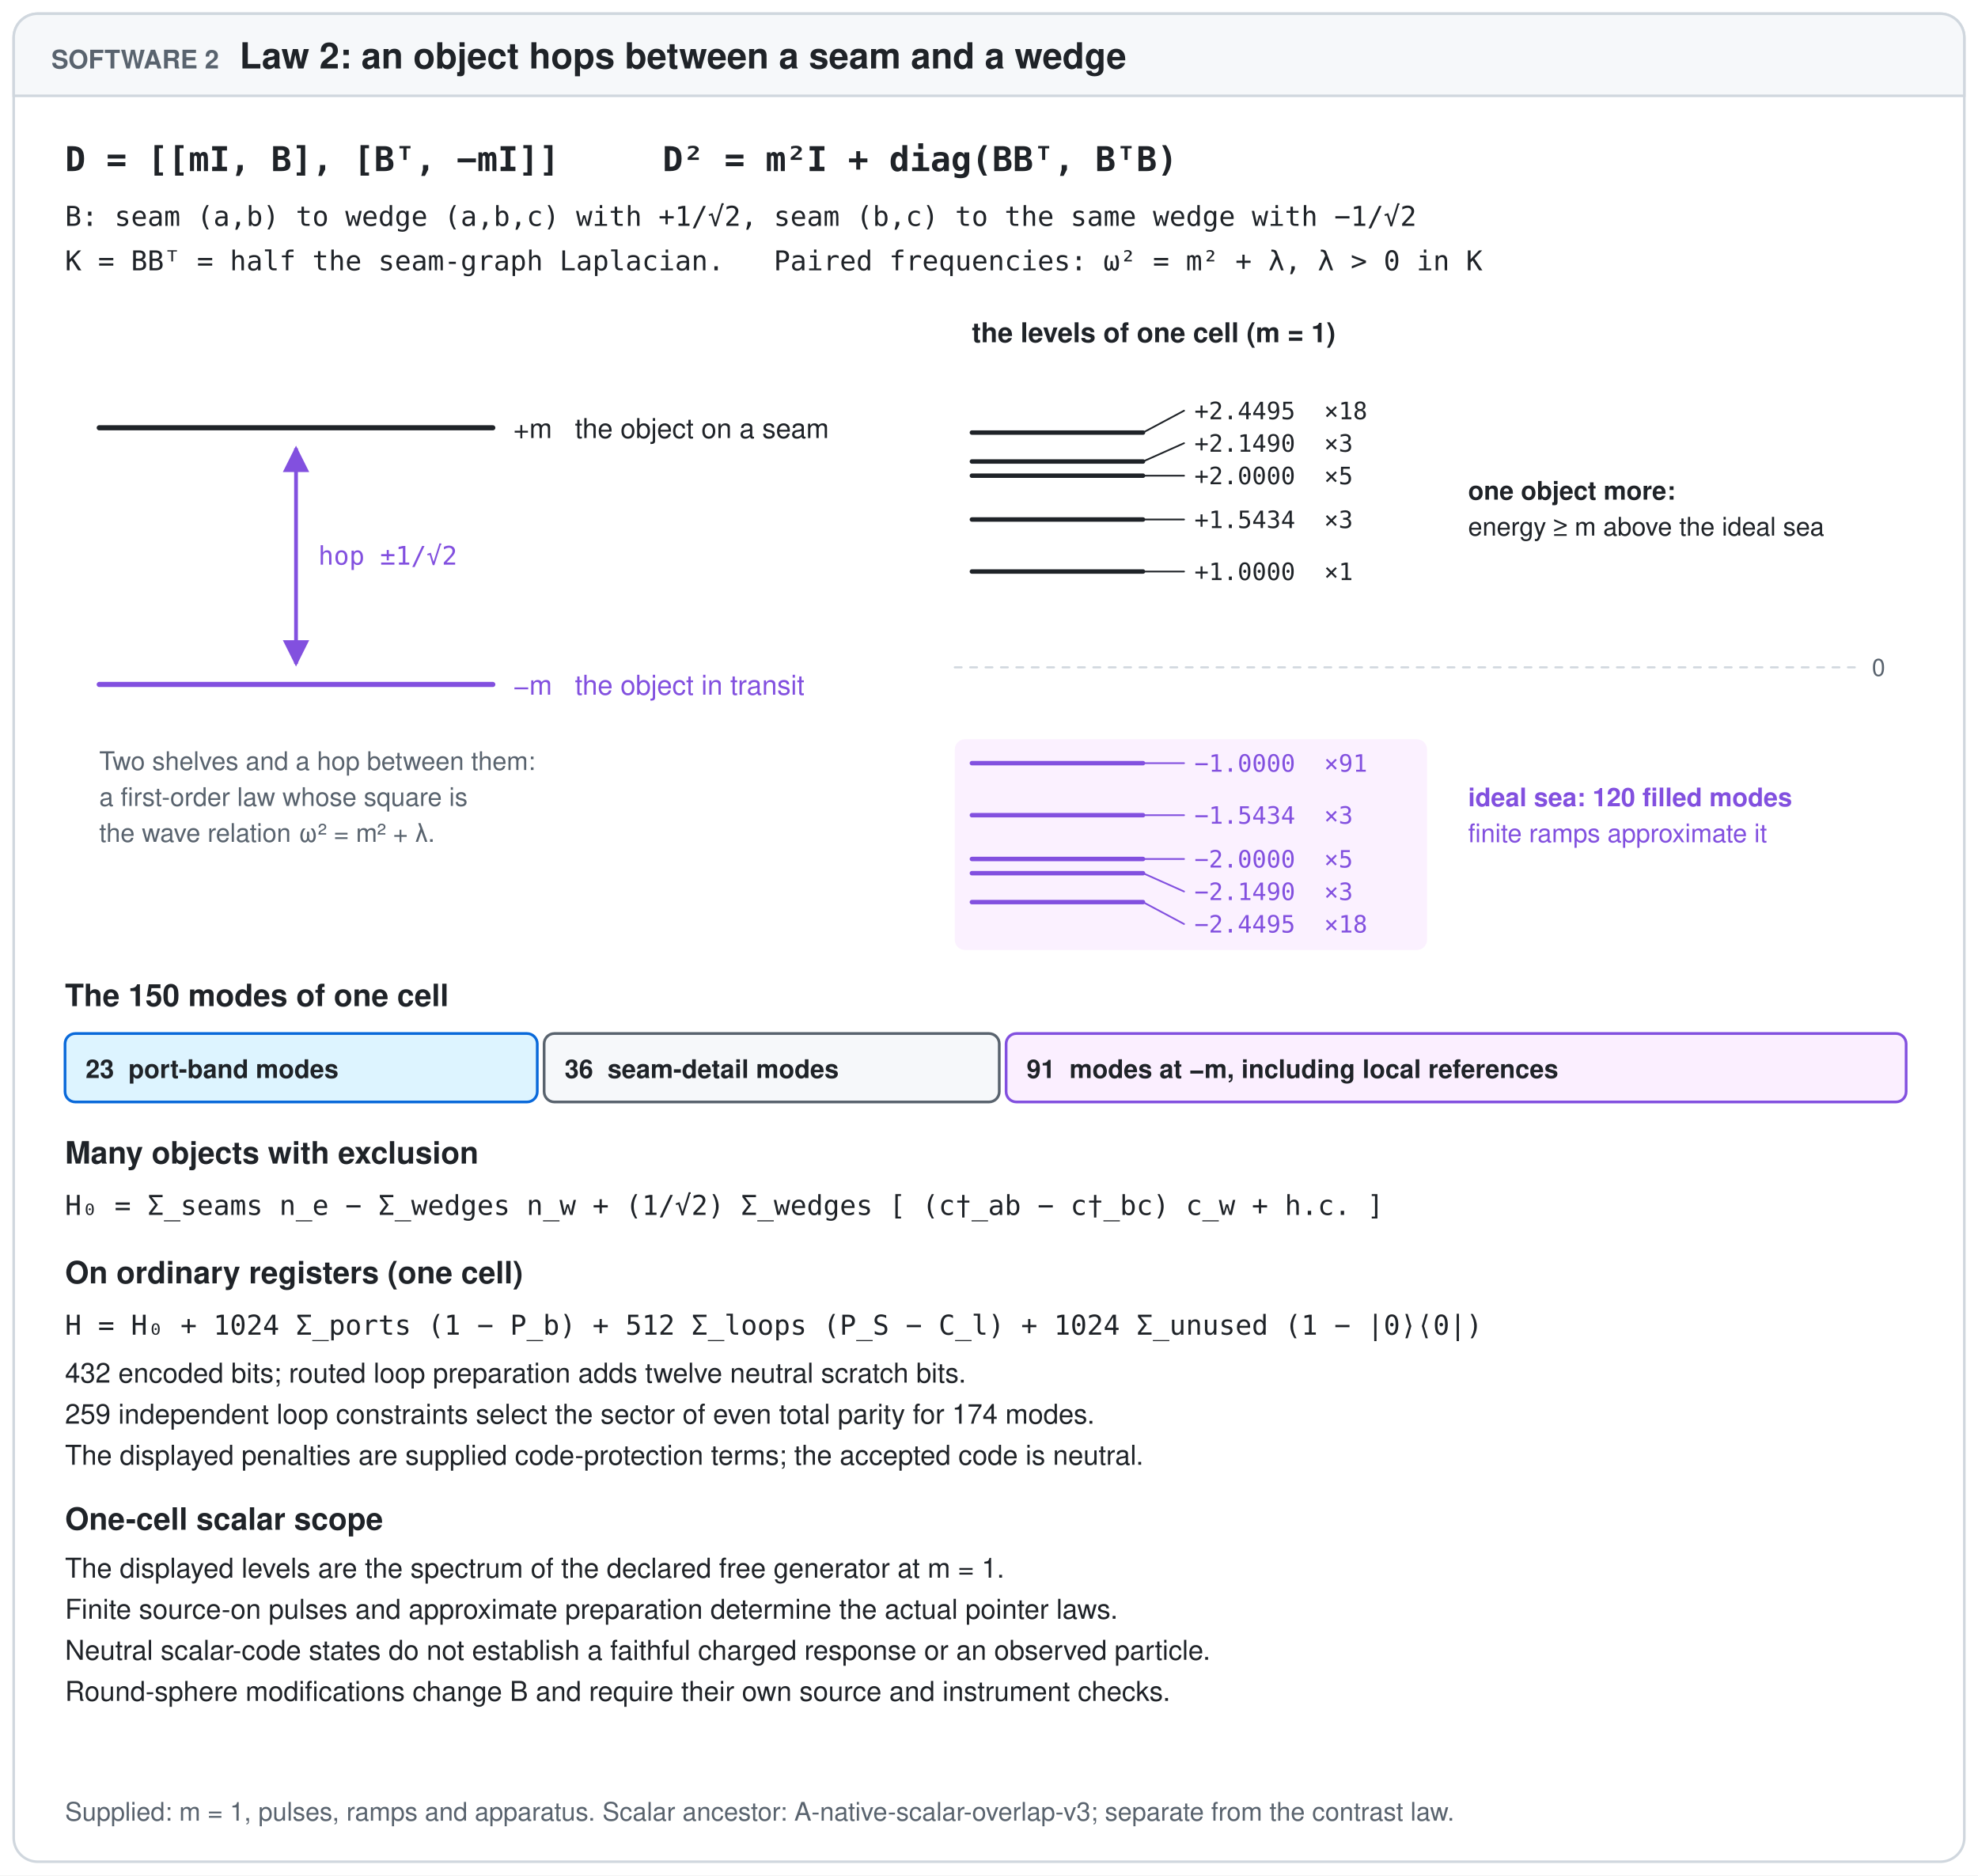
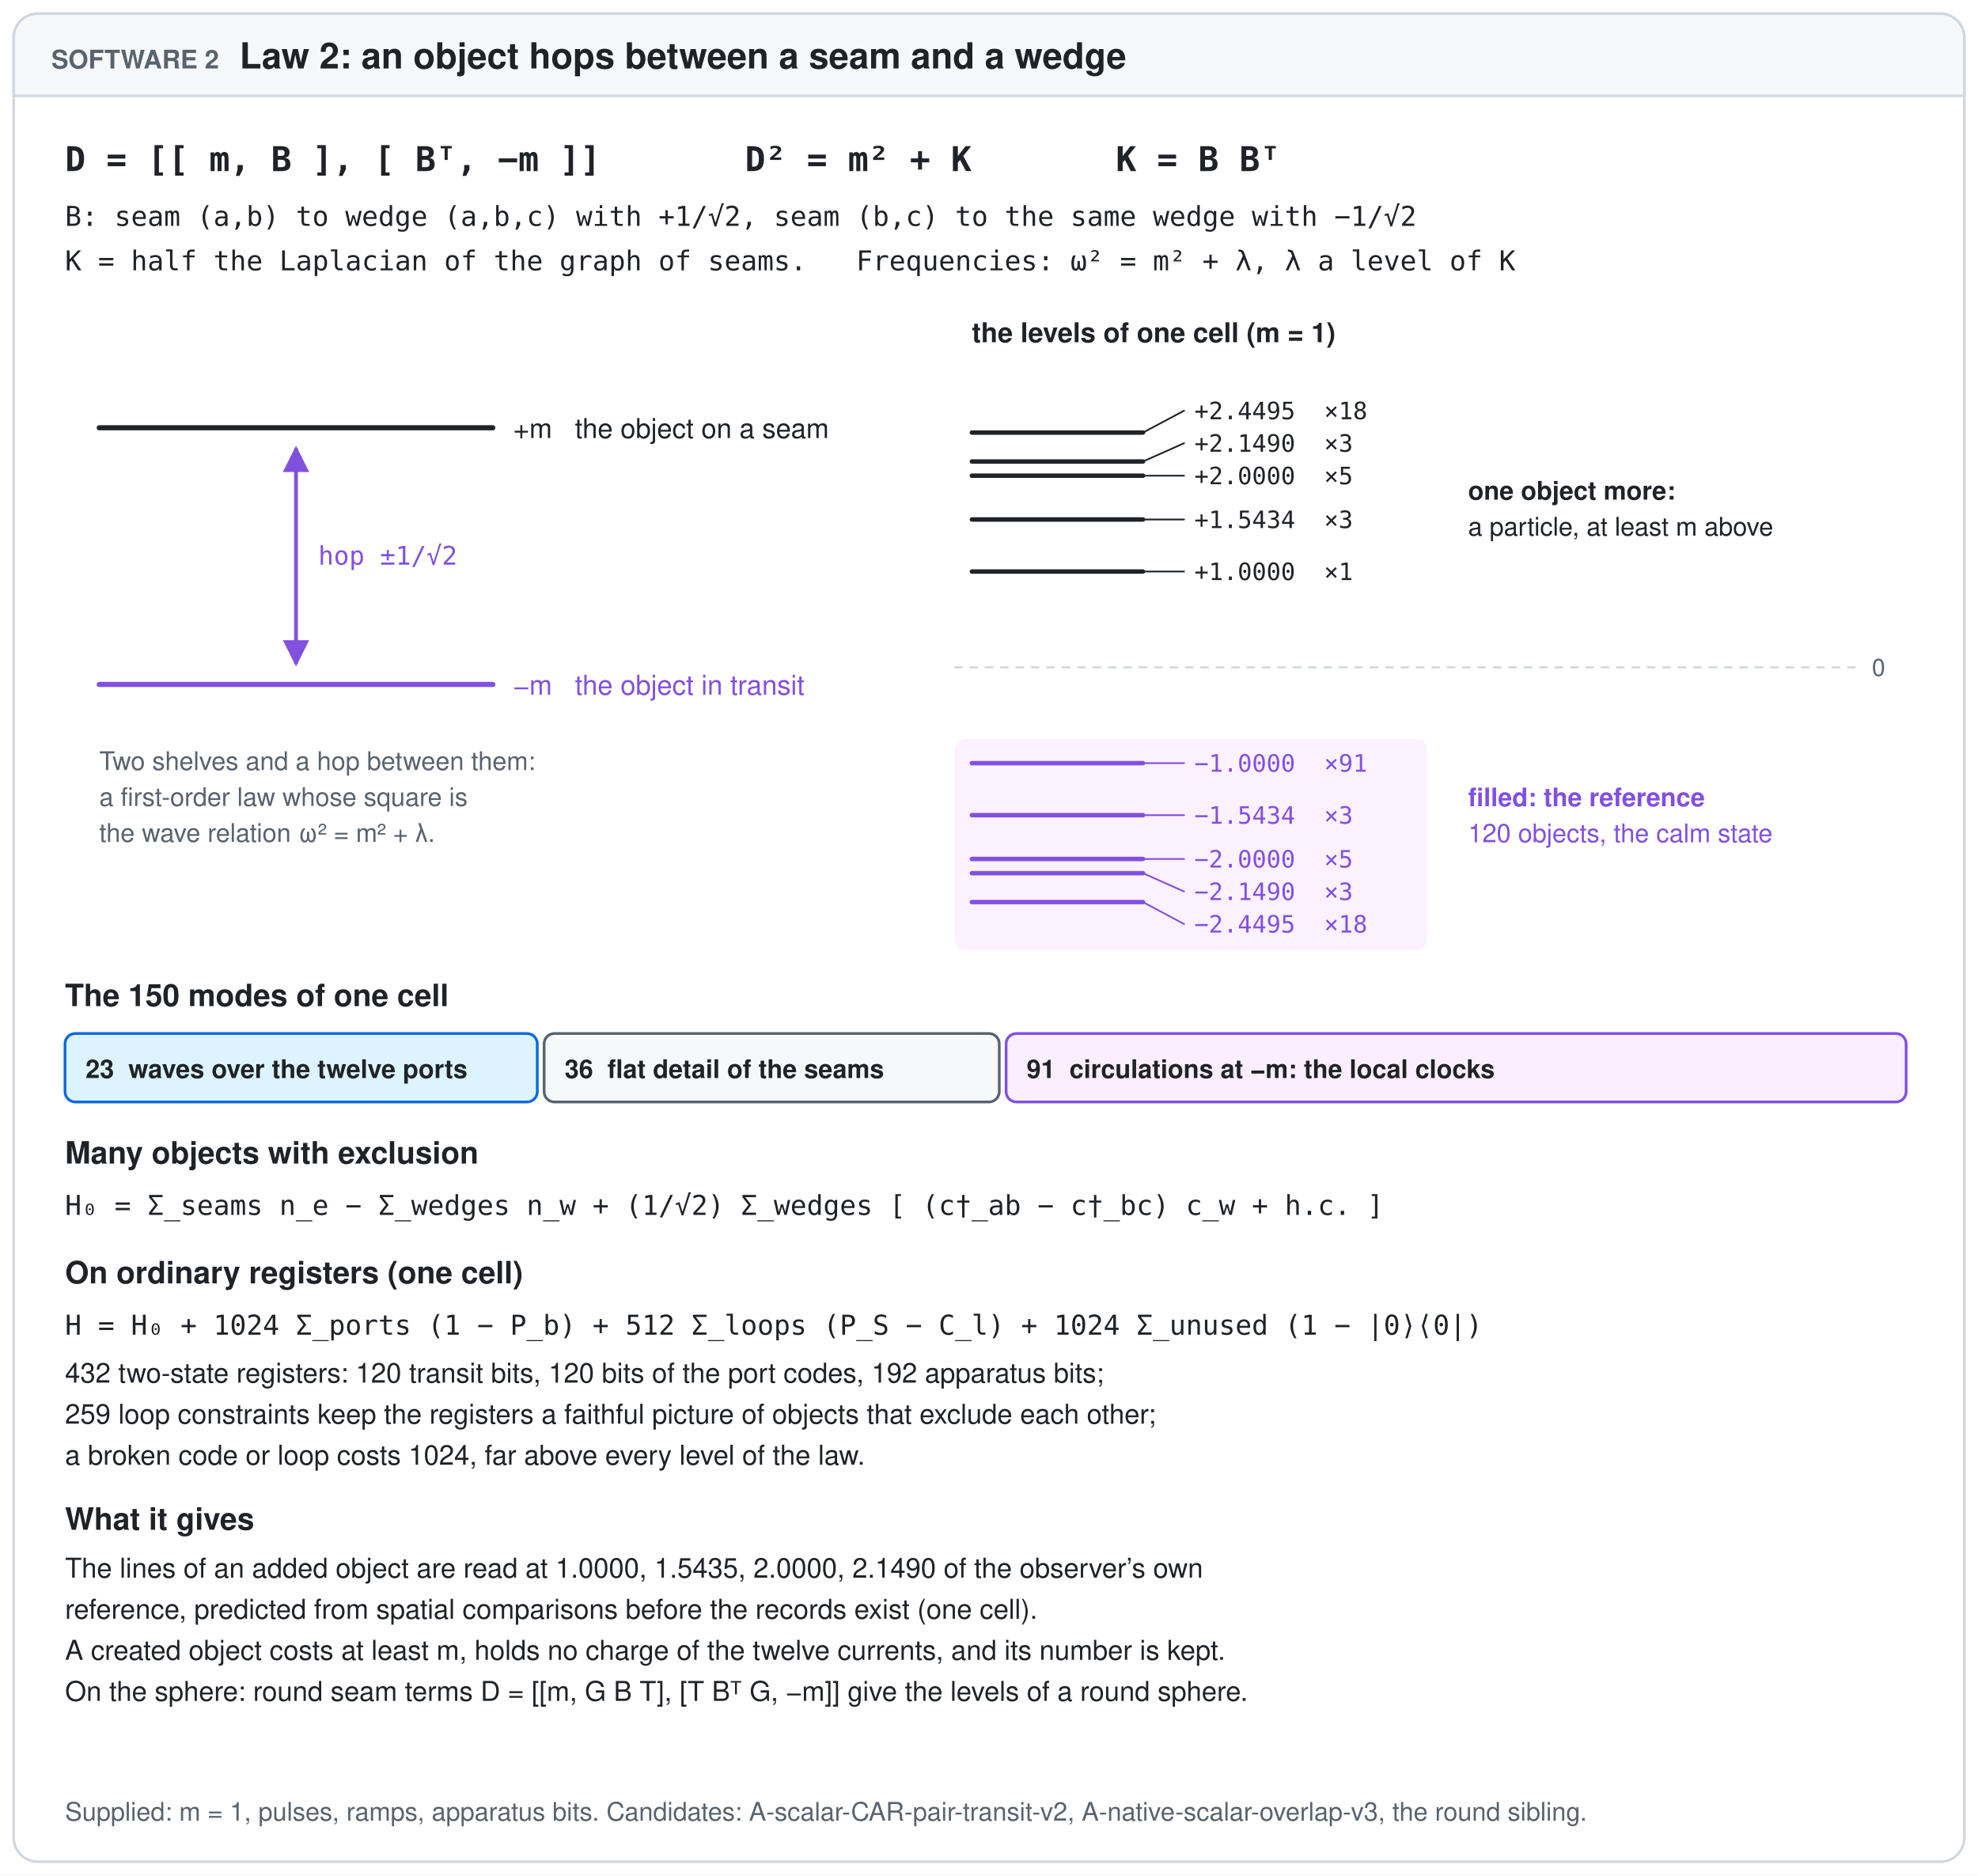
<svg xmlns="http://www.w3.org/2000/svg" viewBox="1212 2344 1156 1096" width="1156" height="1096" role="img" aria-label="law2">
  <defs>
    <marker id="ah-1f2328" viewBox="0 0 10 10" refX="9" refY="5" markerWidth="7" markerHeight="7" orient="auto">
      <path d="M0,0 L10,5 L0,10 z" fill="#1f2328" />
    </marker>
    <marker id="as-1f2328" viewBox="0 0 10 10" refX="1" refY="5" markerWidth="7" markerHeight="7" orient="auto">
      <path d="M10,0 L0,5 L10,10 z" fill="#1f2328" />
    </marker>
    <marker id="ah-0969da" viewBox="0 0 10 10" refX="9" refY="5" markerWidth="7" markerHeight="7" orient="auto">
      <path d="M0,0 L10,5 L0,10 z" fill="#0969da" />
    </marker>
    <marker id="as-0969da" viewBox="0 0 10 10" refX="1" refY="5" markerWidth="7" markerHeight="7" orient="auto">
      <path d="M10,0 L0,5 L10,10 z" fill="#0969da" />
    </marker>
    <marker id="ah-bc4c00" viewBox="0 0 10 10" refX="9" refY="5" markerWidth="7" markerHeight="7" orient="auto">
      <path d="M0,0 L10,5 L0,10 z" fill="#bc4c00" />
    </marker>
    <marker id="as-bc4c00" viewBox="0 0 10 10" refX="1" refY="5" markerWidth="7" markerHeight="7" orient="auto">
      <path d="M10,0 L0,5 L10,10 z" fill="#bc4c00" />
    </marker>
    <marker id="ah-8250df" viewBox="0 0 10 10" refX="9" refY="5" markerWidth="7" markerHeight="7" orient="auto">
      <path d="M0,0 L10,5 L0,10 z" fill="#8250df" />
    </marker>
    <marker id="as-8250df" viewBox="0 0 10 10" refX="1" refY="5" markerWidth="7" markerHeight="7" orient="auto">
      <path d="M10,0 L0,5 L10,10 z" fill="#8250df" />
    </marker>
    <marker id="ah-1a7f37" viewBox="0 0 10 10" refX="9" refY="5" markerWidth="7" markerHeight="7" orient="auto">
      <path d="M0,0 L10,5 L0,10 z" fill="#1a7f37" />
    </marker>
    <marker id="as-1a7f37" viewBox="0 0 10 10" refX="1" refY="5" markerWidth="7" markerHeight="7" orient="auto">
      <path d="M10,0 L0,5 L10,10 z" fill="#1a7f37" />
    </marker>
    <marker id="ah-9a6700" viewBox="0 0 10 10" refX="9" refY="5" markerWidth="7" markerHeight="7" orient="auto">
      <path d="M0,0 L10,5 L0,10 z" fill="#9a6700" />
    </marker>
    <marker id="as-9a6700" viewBox="0 0 10 10" refX="1" refY="5" markerWidth="7" markerHeight="7" orient="auto">
      <path d="M10,0 L0,5 L10,10 z" fill="#9a6700" />
    </marker>
    <marker id="ah-59636e" viewBox="0 0 10 10" refX="9" refY="5" markerWidth="7" markerHeight="7" orient="auto">
      <path d="M0,0 L10,5 L0,10 z" fill="#59636e" />
    </marker>
    <marker id="as-59636e" viewBox="0 0 10 10" refX="1" refY="5" markerWidth="7" markerHeight="7" orient="auto">
      <path d="M10,0 L0,5 L10,10 z" fill="#59636e" />
    </marker>
  </defs>
  <rect x="1212" y="2344" width="1156" height="1096" fill="#ffffff" />
  <rect x="1220.0" y="2352.0" width="1140.0" height="1080.0" rx="14.0" fill="#ffffff" stroke="#d0d7de" stroke-width="1.50" />
  <path d="M1234.0,2352.0 h1112.0 a14,14 0 0 1 14,14 v34 h-1140.0 v-34 a14,14 0 0 1 14,-14 z" fill="#f6f8fa" stroke="#d0d7de" stroke-width="1.5" />
  <text xml:space="preserve" x="1242.0" y="2384.0" font-family="Helvetica, Arial, sans-serif" font-size="15" fill="#59636e" text-anchor="start" font-weight="bold">SOFTWARE 2</text>
  <text xml:space="preserve" x="1352.0" y="2384.0" font-family="Helvetica, Arial, sans-serif" font-size="21" fill="#1f2328" text-anchor="start" font-weight="bold">Law 2: an object hops between a seam and a wedge</text>
-   <text xml:space="preserve" x="1250.0" y="2444.0" font-family="Menlo, Consolas, DejaVu Sans Mono, monospace" font-size="20" fill="#1f2328" text-anchor="start" font-weight="bold">D = [[mI, B], [Bᵀ, −mI]]     D² = m²I + diag(BBᵀ, BᵀB)</text>
+   <text xml:space="preserve" x="1250.0" y="2444.0" font-family="Menlo, Consolas, DejaVu Sans Mono, monospace" font-size="20" fill="#1f2328" text-anchor="start" font-weight="bold">D = [[ m, B ], [ Bᵀ, −m ]]       D² = m² + K       K = B Bᵀ</text>
  <text xml:space="preserve" x="1250.0" y="2476.0" font-family="Menlo, Consolas, DejaVu Sans Mono, monospace" font-size="16" fill="#1f2328" text-anchor="start" font-weight="normal">B: seam (a,b) to wedge (a,b,c) with +1/√2, seam (b,c) to the same wedge with −1/√2</text>
-   <text xml:space="preserve" x="1250.0" y="2502.0" font-family="Menlo, Consolas, DejaVu Sans Mono, monospace" font-size="16" fill="#1f2328" text-anchor="start" font-weight="normal">K = BBᵀ = half the seam-graph Laplacian.   Paired frequencies: ω² = m² + λ, λ &gt; 0 in K</text>
+   <text xml:space="preserve" x="1250.0" y="2502.0" font-family="Menlo, Consolas, DejaVu Sans Mono, monospace" font-size="16" fill="#1f2328" text-anchor="start" font-weight="normal">K = half the Laplacian of the graph of seams.   Frequencies: ω² = m² + λ, λ a level of K</text>
  <line x1="1270.0" y1="2594.0" x2="1500.0" y2="2594.0" stroke="#1f2328" stroke-width="3.00" stroke-linecap="round" />
  <text xml:space="preserve" x="1512.0" y="2600.0" font-family="Helvetica, Arial, sans-serif" font-size="16" fill="#1f2328" text-anchor="start" font-weight="normal">+m   the object on a seam</text>
  <line x1="1270.0" y1="2744.0" x2="1500.0" y2="2744.0" stroke="#8250df" stroke-width="3.00" stroke-linecap="round" />
  <text xml:space="preserve" x="1512.0" y="2750.0" font-family="Helvetica, Arial, sans-serif" font-size="16" fill="#8250df" text-anchor="start" font-weight="normal">−m   the object in transit</text>
  <line x1="1385.0" y1="2606.0" x2="1385.0" y2="2732.0" stroke="#8250df" stroke-width="2.20" marker-end="url(#ah-8250df)" marker-start="url(#as-8250df)" />
  <text xml:space="preserve" x="1398.0" y="2674.0" font-family="Menlo, Consolas, DejaVu Sans Mono, monospace" font-size="15" fill="#8250df" text-anchor="start" font-weight="normal">hop ±1/√2</text>
  <text xml:space="preserve" x="1270.0" y="2794.0" font-family="Helvetica, Arial, sans-serif" font-size="15" fill="#59636e" text-anchor="start" font-weight="normal">Two shelves and a hop between them:</text>
  <text xml:space="preserve" x="1270.0" y="2815.0" font-family="Helvetica, Arial, sans-serif" font-size="15" fill="#59636e" text-anchor="start" font-weight="normal">a first-order law whose square is</text>
  <text xml:space="preserve" x="1270.0" y="2836.0" font-family="Helvetica, Arial, sans-serif" font-size="15" fill="#59636e" text-anchor="start" font-weight="normal">the wave relation ω² = m² + λ.</text>
  <text xml:space="preserve" x="1780.0" y="2544.0" font-family="Helvetica, Arial, sans-serif" font-size="16" fill="#1f2328" text-anchor="start" font-weight="bold">the levels of one cell (m = 1)</text>
  <rect x="1770.0" y="2776.0" width="276.0" height="123.2" rx="6.0" fill="#fbefff" stroke="none" stroke-width="0.00" opacity="0.90" />
  <line x1="1770.0" y1="2734.0" x2="2300.0" y2="2734.0" stroke="#d0d7de" stroke-width="1.20" stroke-linecap="round" stroke-dasharray="4 5" />
  <text xml:space="preserve" x="2306.0" y="2739.0" font-family="Helvetica, Arial, sans-serif" font-size="14" fill="#59636e" text-anchor="start" font-weight="normal">0</text>
  <line x1="1780.0" y1="2678.0" x2="1880.0" y2="2678.0" stroke="#1f2328" stroke-width="2.60" stroke-linecap="round" />
  <line x1="1880.0" y1="2678.0" x2="1904.0" y2="2678.0" stroke="#1f2328" stroke-width="1.00" stroke-linecap="round" />
  <text xml:space="preserve" x="1910.0" y="2683.0" font-family="Menlo, Consolas, DejaVu Sans Mono, monospace" font-size="14" fill="#1f2328" text-anchor="start" font-weight="normal">+1.0000  ×1</text>
  <line x1="1780.0" y1="2647.6" x2="1880.0" y2="2647.6" stroke="#1f2328" stroke-width="2.60" stroke-linecap="round" />
  <line x1="1880.0" y1="2647.6" x2="1904.0" y2="2647.6" stroke="#1f2328" stroke-width="1.00" stroke-linecap="round" />
  <text xml:space="preserve" x="1910.0" y="2652.6" font-family="Menlo, Consolas, DejaVu Sans Mono, monospace" font-size="14" fill="#1f2328" text-anchor="start" font-weight="normal">+1.5434  ×3</text>
  <line x1="1780.0" y1="2622.0" x2="1880.0" y2="2622.0" stroke="#1f2328" stroke-width="2.60" stroke-linecap="round" />
  <line x1="1880.0" y1="2622.0" x2="1904.0" y2="2622.0" stroke="#1f2328" stroke-width="1.00" stroke-linecap="round" />
  <text xml:space="preserve" x="1910.0" y="2627.0" font-family="Menlo, Consolas, DejaVu Sans Mono, monospace" font-size="14" fill="#1f2328" text-anchor="start" font-weight="normal">+2.0000  ×5</text>
  <line x1="1780.0" y1="2613.7" x2="1880.0" y2="2613.7" stroke="#1f2328" stroke-width="2.60" stroke-linecap="round" />
  <line x1="1880.0" y1="2613.7" x2="1904.0" y2="2603.0" stroke="#1f2328" stroke-width="1.00" stroke-linecap="round" />
  <text xml:space="preserve" x="1910.0" y="2608.0" font-family="Menlo, Consolas, DejaVu Sans Mono, monospace" font-size="14" fill="#1f2328" text-anchor="start" font-weight="normal">+2.1490  ×3</text>
  <line x1="1780.0" y1="2596.8" x2="1880.0" y2="2596.8" stroke="#1f2328" stroke-width="2.60" stroke-linecap="round" />
  <line x1="1880.0" y1="2596.8" x2="1904.0" y2="2584.0" stroke="#1f2328" stroke-width="1.00" stroke-linecap="round" />
  <text xml:space="preserve" x="1910.0" y="2589.0" font-family="Menlo, Consolas, DejaVu Sans Mono, monospace" font-size="14" fill="#1f2328" text-anchor="start" font-weight="normal">+2.4495  ×18</text>
  <line x1="1780.0" y1="2790.0" x2="1880.0" y2="2790.0" stroke="#8250df" stroke-width="2.60" stroke-linecap="round" />
  <line x1="1880.0" y1="2790.0" x2="1904.0" y2="2790.0" stroke="#8250df" stroke-width="1.00" stroke-linecap="round" />
  <text xml:space="preserve" x="1910.0" y="2795.0" font-family="Menlo, Consolas, DejaVu Sans Mono, monospace" font-size="14" fill="#8250df" text-anchor="start" font-weight="normal">−1.0000  ×91</text>
  <line x1="1780.0" y1="2820.4" x2="1880.0" y2="2820.4" stroke="#8250df" stroke-width="2.60" stroke-linecap="round" />
  <line x1="1880.0" y1="2820.4" x2="1904.0" y2="2820.4" stroke="#8250df" stroke-width="1.00" stroke-linecap="round" />
  <text xml:space="preserve" x="1910.0" y="2825.4" font-family="Menlo, Consolas, DejaVu Sans Mono, monospace" font-size="14" fill="#8250df" text-anchor="start" font-weight="normal">−1.5434  ×3</text>
  <line x1="1780.0" y1="2846.0" x2="1880.0" y2="2846.0" stroke="#8250df" stroke-width="2.60" stroke-linecap="round" />
  <line x1="1880.0" y1="2846.0" x2="1904.0" y2="2846.0" stroke="#8250df" stroke-width="1.00" stroke-linecap="round" />
  <text xml:space="preserve" x="1910.0" y="2851.0" font-family="Menlo, Consolas, DejaVu Sans Mono, monospace" font-size="14" fill="#8250df" text-anchor="start" font-weight="normal">−2.0000  ×5</text>
  <line x1="1780.0" y1="2854.3" x2="1880.0" y2="2854.3" stroke="#8250df" stroke-width="2.60" stroke-linecap="round" />
  <line x1="1880.0" y1="2854.3" x2="1904.0" y2="2865.0" stroke="#8250df" stroke-width="1.00" stroke-linecap="round" />
  <text xml:space="preserve" x="1910.0" y="2870.0" font-family="Menlo, Consolas, DejaVu Sans Mono, monospace" font-size="14" fill="#8250df" text-anchor="start" font-weight="normal">−2.1490  ×3</text>
  <line x1="1780.0" y1="2871.2" x2="1880.0" y2="2871.2" stroke="#8250df" stroke-width="2.60" stroke-linecap="round" />
  <line x1="1880.0" y1="2871.2" x2="1904.0" y2="2884.0" stroke="#8250df" stroke-width="1.00" stroke-linecap="round" />
  <text xml:space="preserve" x="1910.0" y="2889.0" font-family="Menlo, Consolas, DejaVu Sans Mono, monospace" font-size="14" fill="#8250df" text-anchor="start" font-weight="normal">−2.4495  ×18</text>
-   <text xml:space="preserve" x="2070.0" y="2815.2" font-family="Helvetica, Arial, sans-serif" font-size="15" fill="#8250df" text-anchor="start" font-weight="bold">ideal sea: 120 filled modes</text>
-   <text xml:space="preserve" x="2070.0" y="2836.2" font-family="Helvetica, Arial, sans-serif" font-size="15" fill="#8250df" text-anchor="start" font-weight="normal">finite ramps approximate it</text>
+   <text xml:space="preserve" x="2070.0" y="2815.2" font-family="Helvetica, Arial, sans-serif" font-size="15" fill="#8250df" text-anchor="start" font-weight="bold">filled: the reference</text>
+   <text xml:space="preserve" x="2070.0" y="2836.2" font-family="Helvetica, Arial, sans-serif" font-size="15" fill="#8250df" text-anchor="start" font-weight="normal">120 objects, the calm state</text>
  <text xml:space="preserve" x="2070.0" y="2636.0" font-family="Helvetica, Arial, sans-serif" font-size="15" fill="#1f2328" text-anchor="start" font-weight="bold">one object more:</text>
-   <text xml:space="preserve" x="2070.0" y="2657.0" font-family="Helvetica, Arial, sans-serif" font-size="15" fill="#1f2328" text-anchor="start" font-weight="normal">energy ≥ m above the ideal sea</text>
+   <text xml:space="preserve" x="2070.0" y="2657.0" font-family="Helvetica, Arial, sans-serif" font-size="15" fill="#1f2328" text-anchor="start" font-weight="normal">a particle, at least m above</text>
  <text xml:space="preserve" x="1250.0" y="2932.0" font-family="Helvetica, Arial, sans-serif" font-size="18" fill="#1f2328" text-anchor="start" font-weight="bold">The 150 modes of one cell</text>
  <rect x="1250.0" y="2948.0" width="276.0" height="40.0" rx="6.0" fill="#ddf4ff" stroke="#0969da" stroke-width="1.60" />
-   <text xml:space="preserve" x="1262.0" y="2974.0" font-family="Helvetica, Arial, sans-serif" font-size="15" fill="#1f2328" text-anchor="start" font-weight="bold">23  port-band modes</text>
+   <text xml:space="preserve" x="1262.0" y="2974.0" font-family="Helvetica, Arial, sans-serif" font-size="15" fill="#1f2328" text-anchor="start" font-weight="bold">23  waves over the twelve ports</text>
  <rect x="1530.0" y="2948.0" width="266.0" height="40.0" rx="6.0" fill="#f6f8fa" stroke="#59636e" stroke-width="1.60" />
-   <text xml:space="preserve" x="1542.0" y="2974.0" font-family="Helvetica, Arial, sans-serif" font-size="15" fill="#1f2328" text-anchor="start" font-weight="bold">36  seam-detail modes</text>
+   <text xml:space="preserve" x="1542.0" y="2974.0" font-family="Helvetica, Arial, sans-serif" font-size="15" fill="#1f2328" text-anchor="start" font-weight="bold">36  flat detail of the seams</text>
  <rect x="1800.0" y="2948.0" width="526.0" height="40.0" rx="6.0" fill="#fbefff" stroke="#8250df" stroke-width="1.60" />
-   <text xml:space="preserve" x="1812.0" y="2974.0" font-family="Helvetica, Arial, sans-serif" font-size="15" fill="#1f2328" text-anchor="start" font-weight="bold">91  modes at −m, including local references</text>
+   <text xml:space="preserve" x="1812.0" y="2974.0" font-family="Helvetica, Arial, sans-serif" font-size="15" fill="#1f2328" text-anchor="start" font-weight="bold">91  circulations at −m: the local clocks</text>
  <text xml:space="preserve" x="1250.0" y="3024.0" font-family="Helvetica, Arial, sans-serif" font-size="18" fill="#1f2328" text-anchor="start" font-weight="bold">Many objects with exclusion</text>
  <text xml:space="preserve" x="1250.0" y="3054.0" font-family="Menlo, Consolas, DejaVu Sans Mono, monospace" font-size="16" fill="#1f2328" text-anchor="start" font-weight="normal">H₀ = Σ_seams n_e − Σ_wedges n_w + (1/√2) Σ_wedges [ (c†_ab − c†_bc) c_w + h.c. ]</text>
  <text xml:space="preserve" x="1250.0" y="3094.0" font-family="Helvetica, Arial, sans-serif" font-size="18" fill="#1f2328" text-anchor="start" font-weight="bold">On ordinary registers (one cell)</text>
  <text xml:space="preserve" x="1250.0" y="3124.0" font-family="Menlo, Consolas, DejaVu Sans Mono, monospace" font-size="16" fill="#1f2328" text-anchor="start" font-weight="normal">H = H₀ + 1024 Σ_ports (1 − P_b) + 512 Σ_loops (P_S − C_l) + 1024 Σ_unused (1 − |0⟩⟨0|)</text>
-   <text xml:space="preserve" x="1250.0" y="3152.0" font-family="Helvetica, Arial, sans-serif" font-size="16" fill="#1f2328" text-anchor="start" font-weight="normal">432 encoded bits; routed loop preparation adds twelve neutral scratch bits.</text>
-   <text xml:space="preserve" x="1250.0" y="3176.0" font-family="Helvetica, Arial, sans-serif" font-size="16" fill="#1f2328" text-anchor="start" font-weight="normal">259 independent loop constraints select the sector of even total parity for 174 modes.</text>
-   <text xml:space="preserve" x="1250.0" y="3200.0" font-family="Helvetica, Arial, sans-serif" font-size="16" fill="#1f2328" text-anchor="start" font-weight="normal">The displayed penalties are supplied code-protection terms; the accepted code is neutral.</text>
-   <text xml:space="preserve" x="1250.0" y="3238.0" font-family="Helvetica, Arial, sans-serif" font-size="18" fill="#1f2328" text-anchor="start" font-weight="bold">One-cell scalar scope</text>
-   <text xml:space="preserve" x="1250.0" y="3266.0" font-family="Helvetica, Arial, sans-serif" font-size="16" fill="#1f2328" text-anchor="start" font-weight="normal">The displayed levels are the spectrum of the declared free generator at m = 1.</text>
-   <text xml:space="preserve" x="1250.0" y="3290.0" font-family="Helvetica, Arial, sans-serif" font-size="16" fill="#1f2328" text-anchor="start" font-weight="normal">Finite source-on pulses and approximate preparation determine the actual pointer laws.</text>
-   <text xml:space="preserve" x="1250.0" y="3314.0" font-family="Helvetica, Arial, sans-serif" font-size="16" fill="#1f2328" text-anchor="start" font-weight="normal">Neutral scalar-code states do not establish a faithful charged response or an observed particle.</text>
-   <text xml:space="preserve" x="1250.0" y="3338.0" font-family="Helvetica, Arial, sans-serif" font-size="16" fill="#1f2328" text-anchor="start" font-weight="normal">Round-sphere modifications change B and require their own source and instrument checks.</text>
-   <text xml:space="preserve" x="1250.0" y="3408.0" font-family="Helvetica, Arial, sans-serif" font-size="15" fill="#59636e" text-anchor="start" font-weight="normal">Supplied: m = 1, pulses, ramps and apparatus. Scalar ancestor: A-native-scalar-overlap-v3; separate from the contrast law.</text>
+   <text xml:space="preserve" x="1250.0" y="3152.0" font-family="Helvetica, Arial, sans-serif" font-size="16" fill="#1f2328" text-anchor="start" font-weight="normal">432 two-state registers: 120 transit bits, 120 bits of the port codes, 192 apparatus bits;</text>
+   <text xml:space="preserve" x="1250.0" y="3176.0" font-family="Helvetica, Arial, sans-serif" font-size="16" fill="#1f2328" text-anchor="start" font-weight="normal">259 loop constraints keep the registers a faithful picture of objects that exclude each other;</text>
+   <text xml:space="preserve" x="1250.0" y="3200.0" font-family="Helvetica, Arial, sans-serif" font-size="16" fill="#1f2328" text-anchor="start" font-weight="normal">a broken code or loop costs 1024, far above every level of the law.</text>
+   <text xml:space="preserve" x="1250.0" y="3238.0" font-family="Helvetica, Arial, sans-serif" font-size="18" fill="#1f2328" text-anchor="start" font-weight="bold">What it gives</text>
+   <text xml:space="preserve" x="1250.0" y="3266.0" font-family="Helvetica, Arial, sans-serif" font-size="16" fill="#1f2328" text-anchor="start" font-weight="normal">The lines of an added object are read at 1.0000, 1.5435, 2.0000, 2.1490 of the observer’s own</text>
+   <text xml:space="preserve" x="1250.0" y="3290.0" font-family="Helvetica, Arial, sans-serif" font-size="16" fill="#1f2328" text-anchor="start" font-weight="normal">reference, predicted from spatial comparisons before the records exist (one cell).</text>
+   <text xml:space="preserve" x="1250.0" y="3314.0" font-family="Helvetica, Arial, sans-serif" font-size="16" fill="#1f2328" text-anchor="start" font-weight="normal">A created object costs at least m, holds no charge of the twelve currents, and its number is kept.</text>
+   <text xml:space="preserve" x="1250.0" y="3338.0" font-family="Helvetica, Arial, sans-serif" font-size="16" fill="#1f2328" text-anchor="start" font-weight="normal">On the sphere: round seam terms D = [[m, G B T], [T Bᵀ G, −m]] give the levels of a round sphere.</text>
+   <text xml:space="preserve" x="1250.0" y="3408.0" font-family="Helvetica, Arial, sans-serif" font-size="15" fill="#59636e" text-anchor="start" font-weight="normal">Supplied: m = 1, pulses, ramps, apparatus bits. Candidates: A-scalar-CAR-pair-transit-v2, A-native-scalar-overlap-v3, the round sibling.</text>
</svg>
